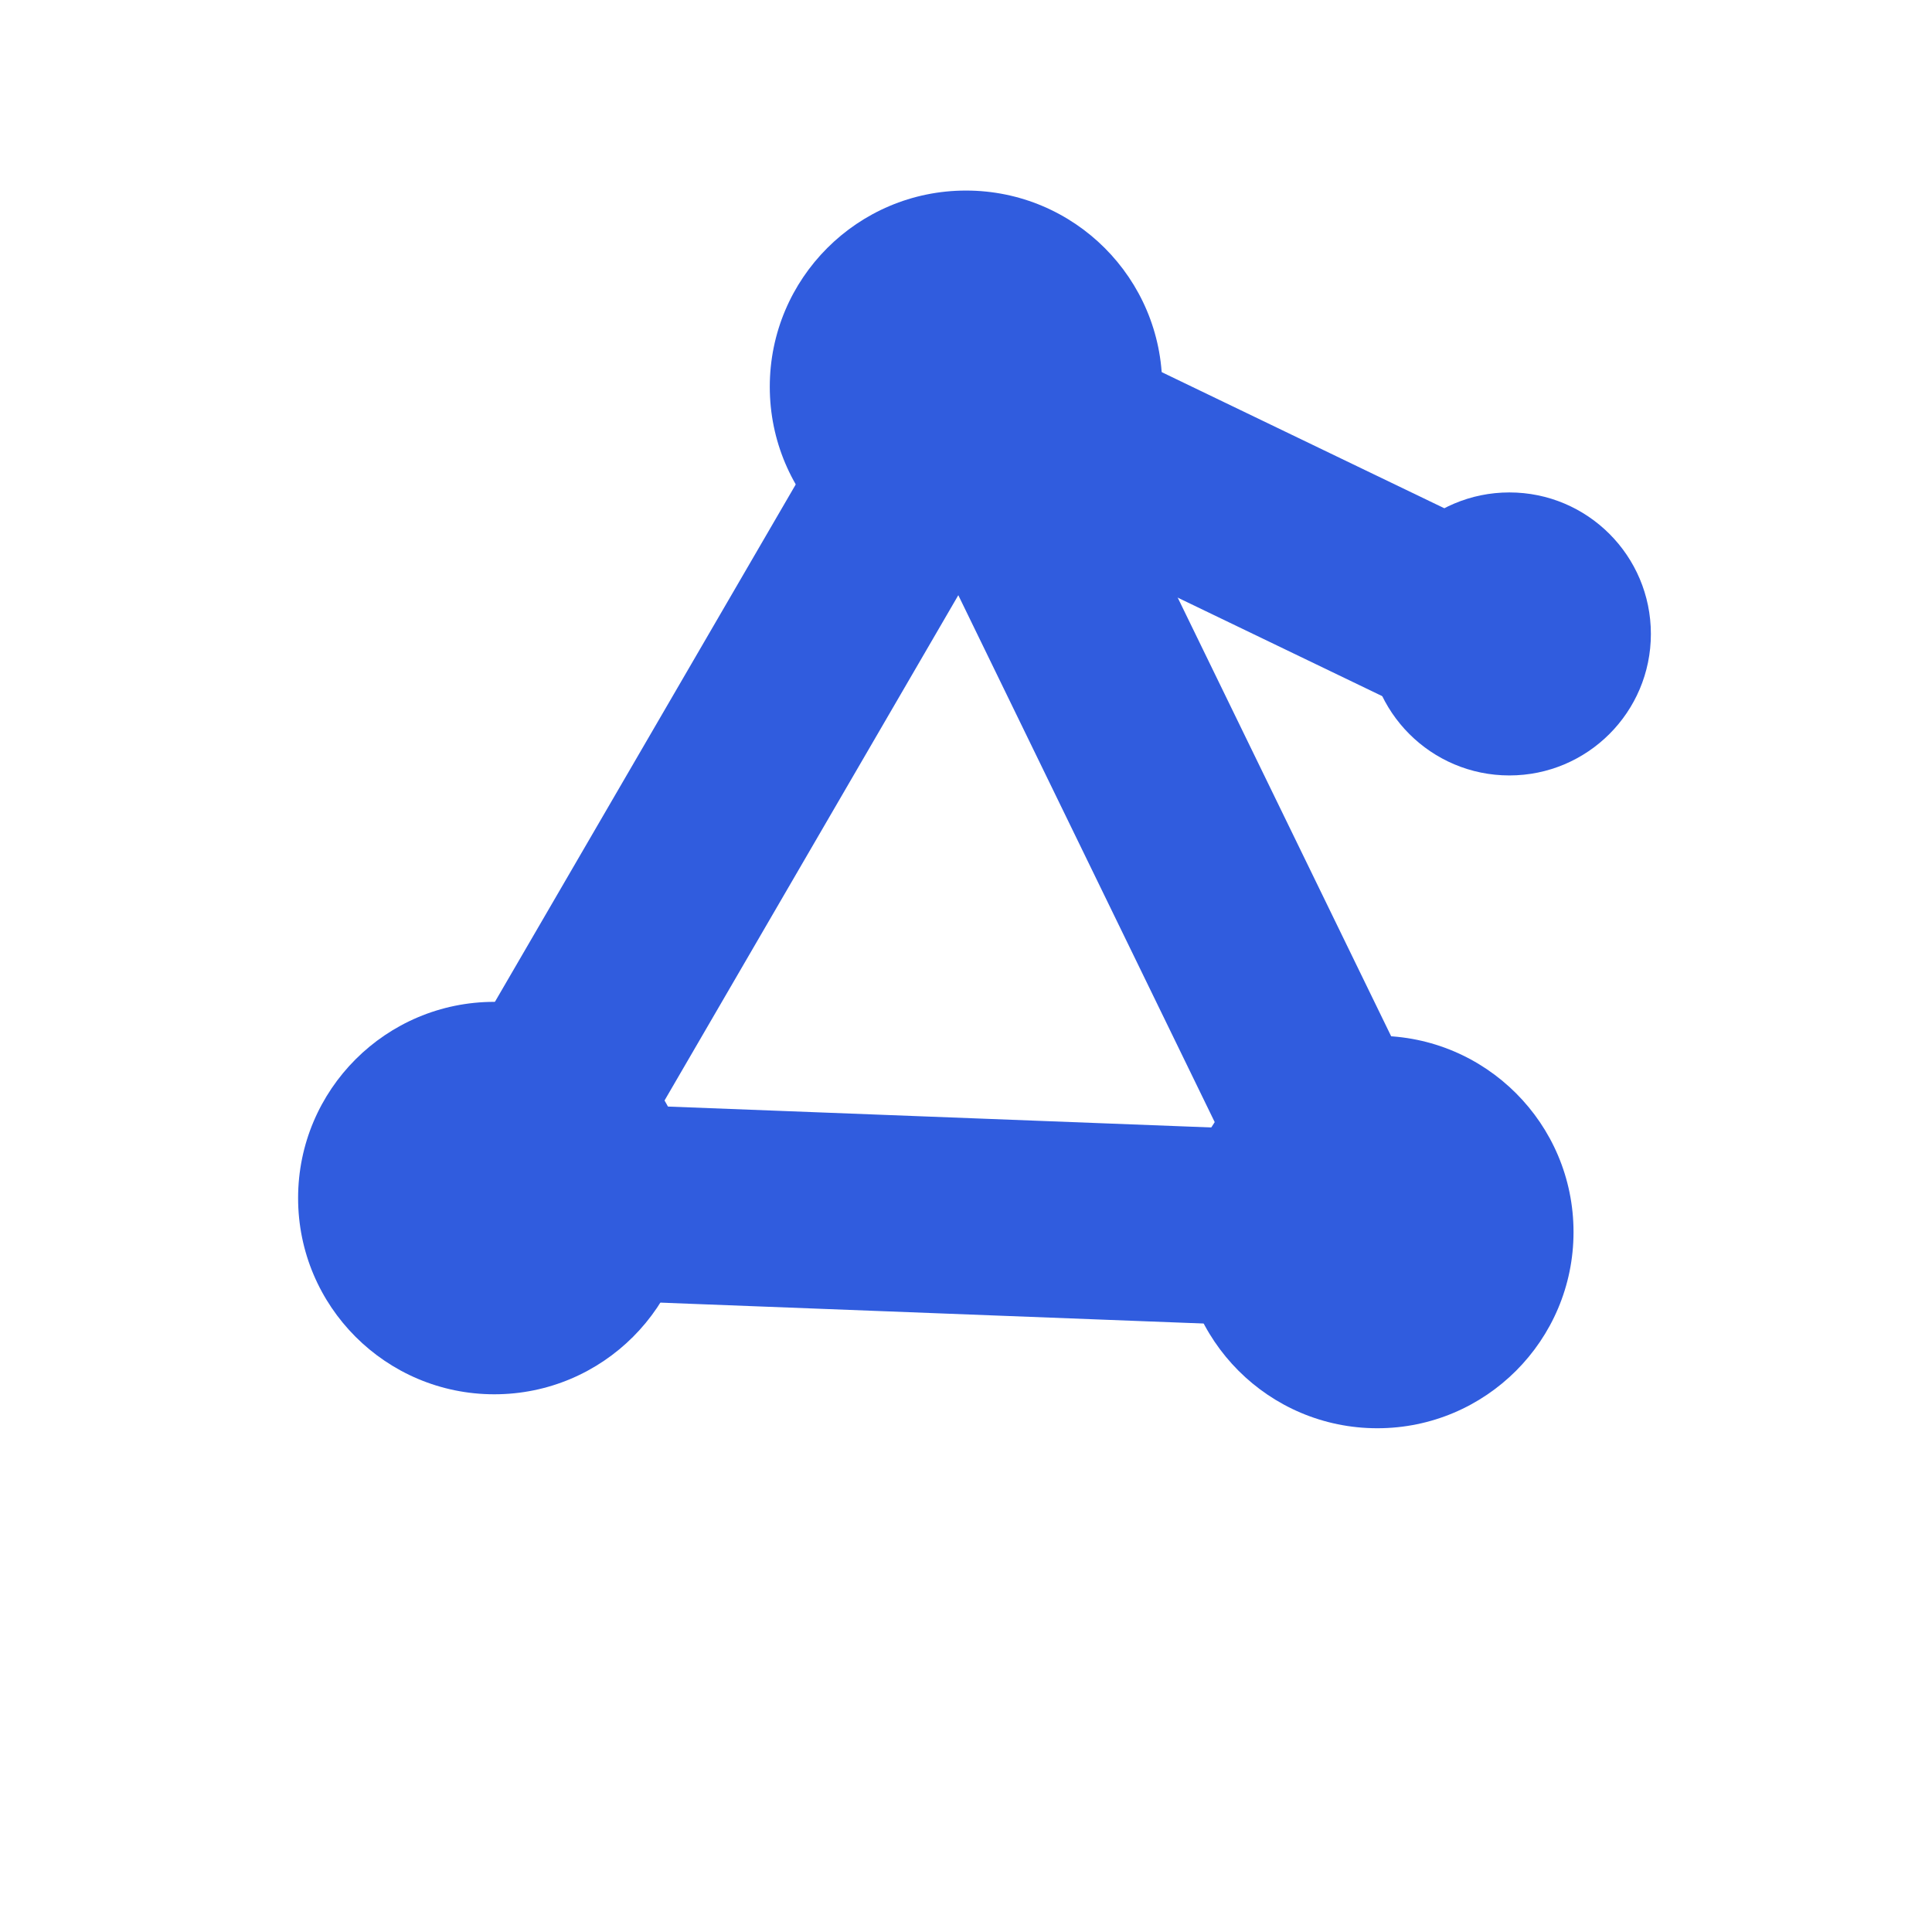
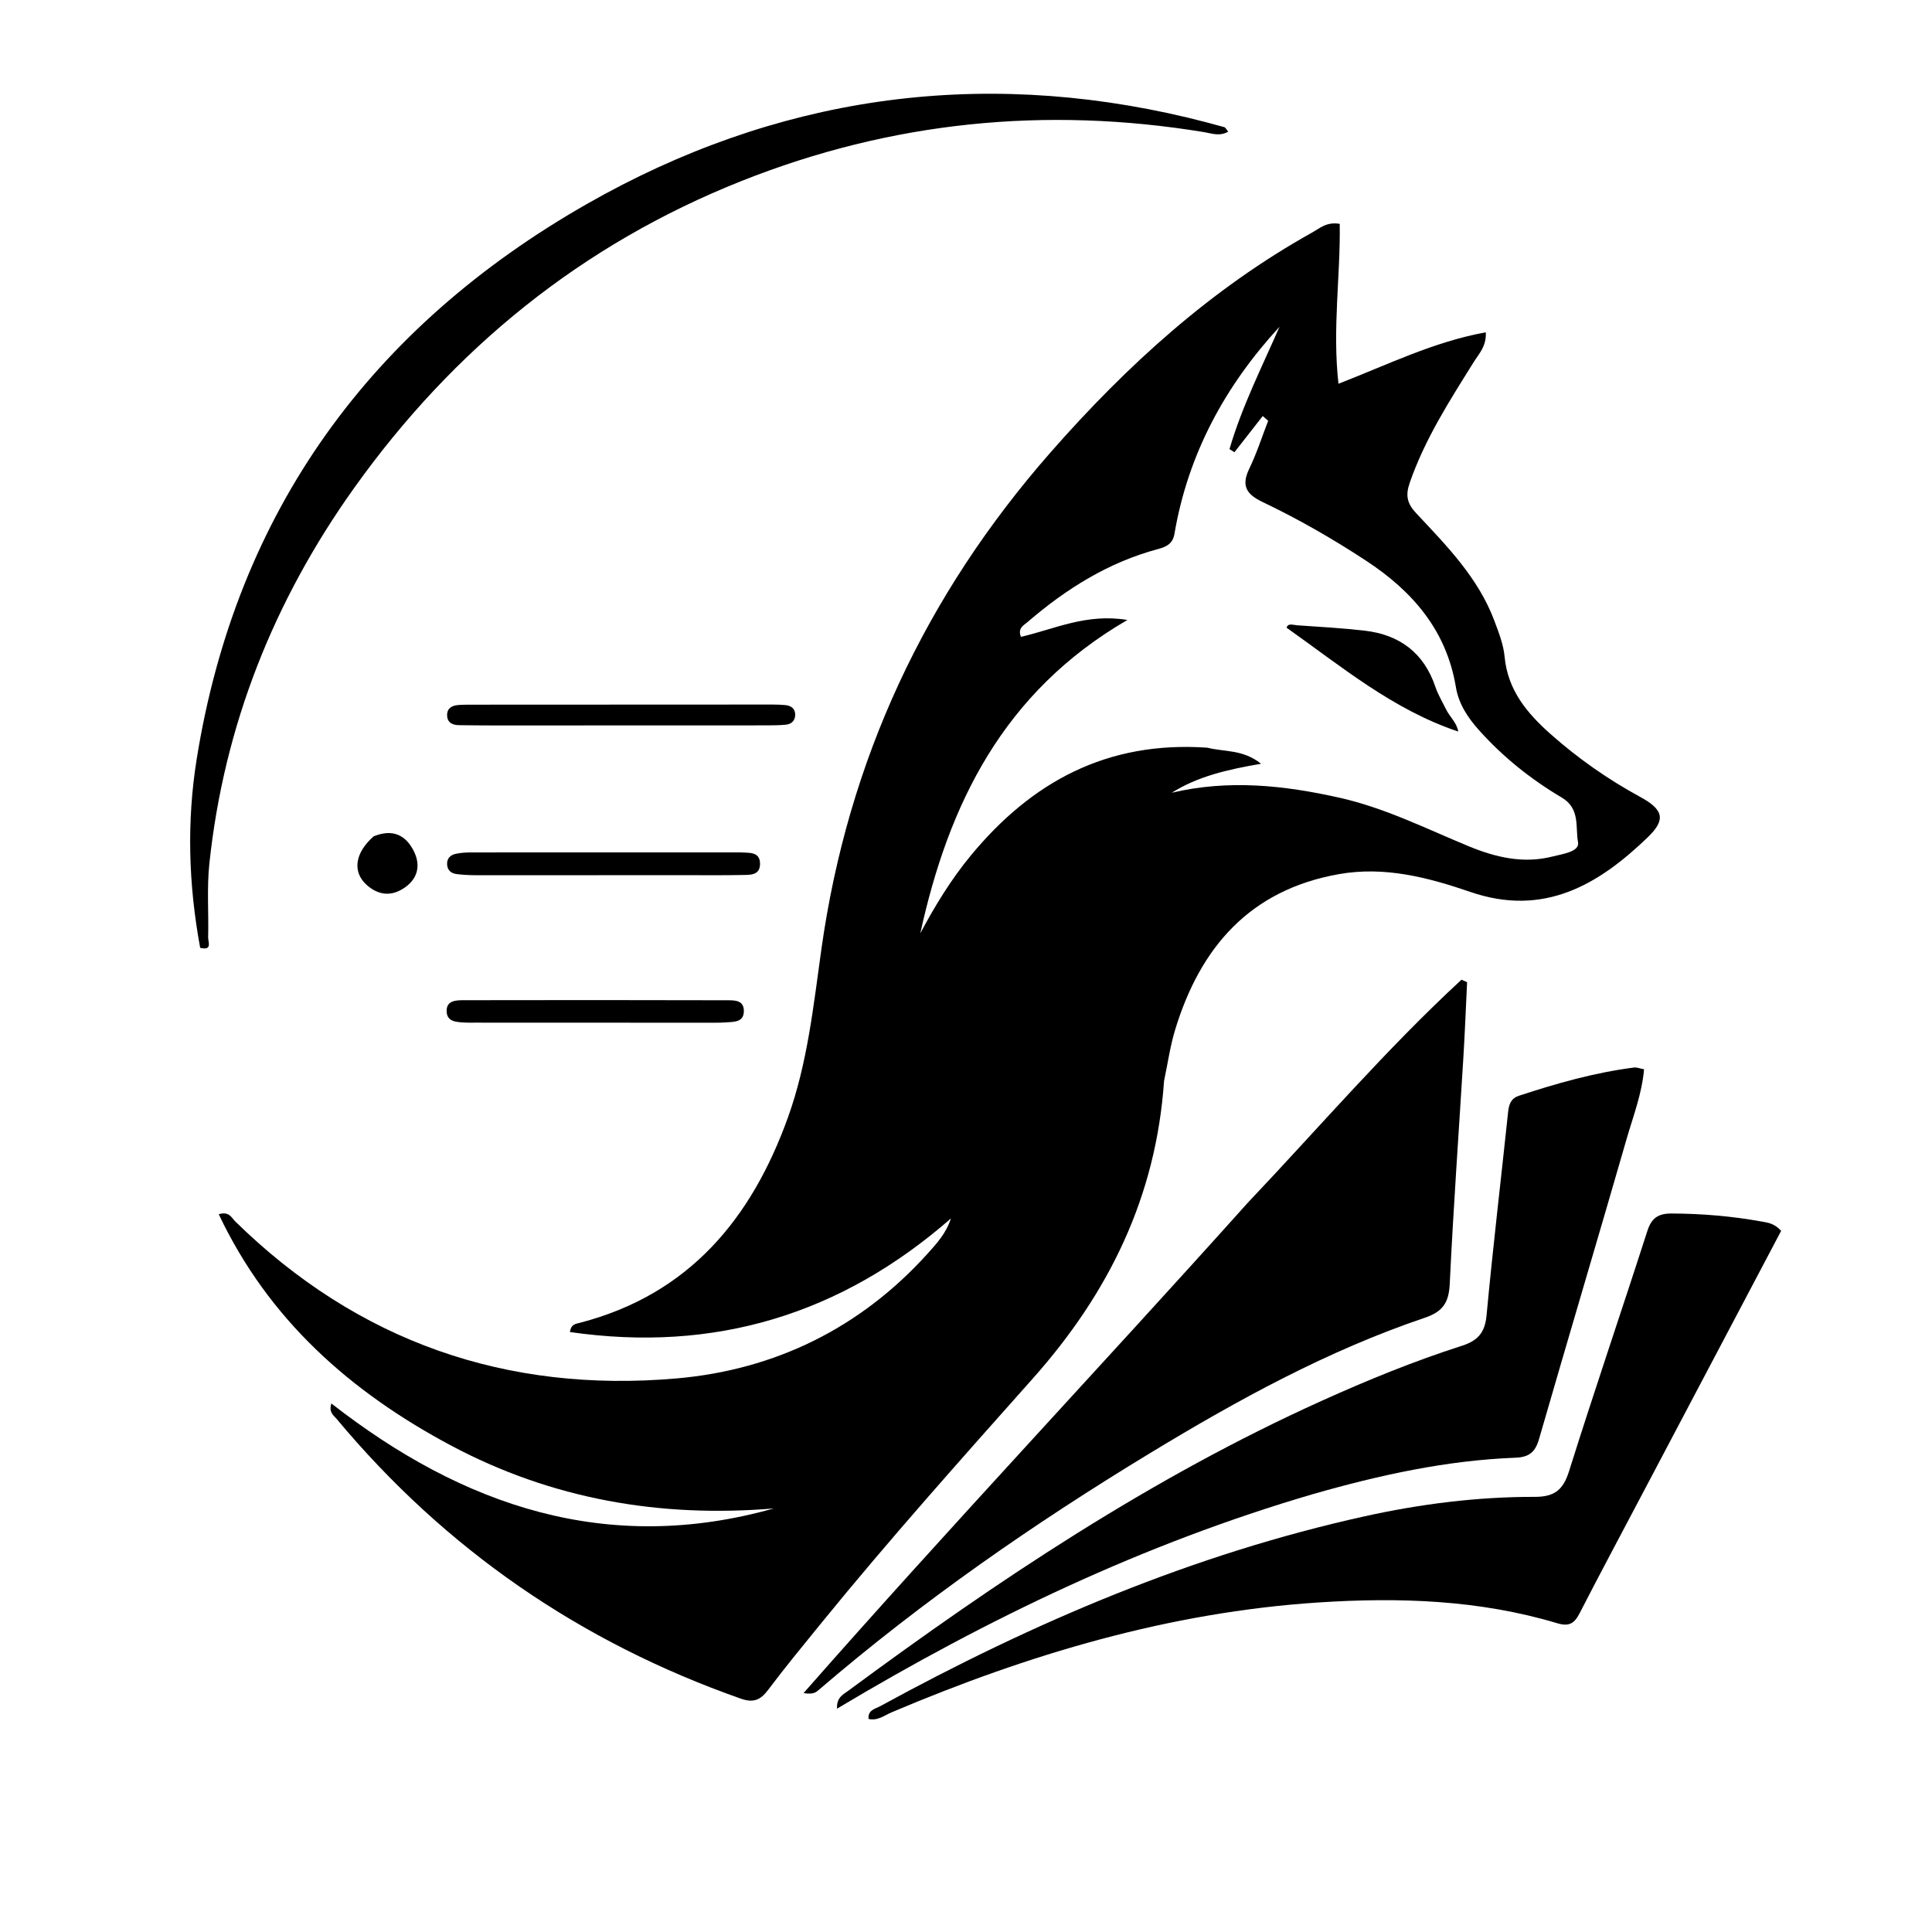
- <svg xmlns="http://www.w3.org/2000/svg" width="1024" height="1024" viewBox="0 0 1024 1024" fill="none">
-   <path d="M512 205 L262 635" stroke="#305CDE" stroke-width="104" stroke-linecap="round" />
-   <path d="M512 205 L730 653" stroke="#305CDE" stroke-width="104" stroke-linecap="round" />
-   <path d="M512 205 L784 336" stroke="#305CDE" stroke-width="104" stroke-linecap="round" />
-   <path d="M262 635 L730 653" stroke="#305CDE" stroke-width="104" stroke-linecap="round" />
-   <circle cx="512" cy="205" r="104" fill="#305CDE" />
-   <circle cx="262" cy="635" r="104" fill="#305CDE" />
-   <circle cx="730" cy="653" r="104" fill="#305CDE" />
-   <circle cx="800" cy="336" r="75" fill="#305CDE" />
+ <svg xmlns="http://www.w3.org/2000/svg" version="1.1" id="Layer_1" x="0px" y="0px" width="100%" viewBox="0 0 512 512" enable-background="new 0 0 512 512" xml:space="preserve">
+   <path fill="#000000" opacity="1" stroke="none" d=" M308.482,286.481   C306.375,317.26 293.771,342.767 273.725,365.298   C254.687,386.696 235.596,408.069 217.513,430.3   C212.783,436.115 208.02,441.909 203.513,447.894   C201.508,450.555 199.612,451.316 196.344,450.167   C153.847,435.226 118.068,410.622 89.201,376.015   C88.407,375.063 87.066,374.302 87.82,371.934   C122.714,399.181 160.949,412.167 205.068,399.751   C174.94,402.273 146.212,397.313 119.462,383.046   C92.932,368.897 71.226,349.788 57.967,321.784   C60.761,320.948 61.358,322.725 62.302,323.651   C94.888,355.609 134.302,369.234 179.333,365.294   C205.35,363.018 227.993,351.972 245.81,332.239   C248.241,329.546 250.724,326.854 252.006,322.9   C222.857,348.38 189.342,358.531 151.043,353.004   C151.323,350.869 152.659,350.819 153.718,350.544   C182.605,343.031 199.158,322.998 208.83,296.092   C213.994,281.728 215.567,266.599 217.668,251.614   C224.688,201.536 245.165,157.747 278.494,119.786   C298.649,96.829 320.967,76.539 347.795,61.585   C349.753,60.494 351.546,58.728 355.042,59.322   C355.26,73.152 353.06,87.131 354.712,101.699   C367.821,96.617 380.011,90.55 393.749,88.07   C393.956,91.741 391.954,93.712 390.604,95.871   C384.16,106.189 377.574,116.399 373.563,128.032   C372.43,131.318 372.919,133.463 375.292,135.996   C383.37,144.618 391.745,153.1 396.013,164.489   C397.177,167.594 398.438,170.811 398.741,174.063   C399.567,182.933 404.746,189.064 410.941,194.556   C418.189,200.982 426.096,206.523 434.626,211.166   C440.765,214.508 441.578,217.144 436.745,221.816   C423.597,234.522 409.1,243.054 389.633,236.365   C378.453,232.523 366.92,229.514 354.832,231.653   C331.278,235.822 318.091,250.994 311.425,272.895   C310.122,277.175 309.497,281.66 308.482,286.481  M319.979,198.147   C324.373,199.297 329.363,198.53 334.201,202.405   C325.193,203.943 317.434,205.755 310.515,210.09   C325.502,206.539 340.197,208.086 354.982,211.405   C366.987,214.101 377.836,219.552 389.043,224.193   C396.256,227.18 403.618,228.971 411.411,226.988   C414.069,226.311 418.676,225.728 418.195,223.201   C417.449,219.28 418.854,214.302 413.888,211.364   C405.702,206.522 398.271,200.587 391.888,193.433   C388.945,190.133 386.555,186.505 385.832,182.127   C383.336,167.027 374.31,156.648 361.99,148.569   C353.203,142.807 344.099,137.569 334.629,133.054   C330.293,130.987 328.878,128.734 331.075,124.192   C333.049,120.113 334.434,115.75 336.079,111.513   C335.598,111.093 335.117,110.673 334.636,110.254   C332.137,113.45 329.639,116.647 327.14,119.844   C326.703,119.569 326.266,119.294 325.829,119.019   C329.104,107.788 334.403,97.308 339.085,86.596   C324.615,102.312 314.845,120.357 311.238,141.486   C310.805,144.022 309.241,144.878 306.88,145.509   C293.74,149.021 282.516,156.067 272.309,164.852   C271.314,165.708 269.618,166.457 270.569,168.764   C279.363,166.764 287.874,162.482 298.773,164.297   C265.829,183.421 251.382,213.139 243.887,247.345   C247.772,240.048 252.077,232.995 257.349,226.628   C273.35,207.302 293.278,196.281 319.979,198.147  z" />
+   <path fill="#000000" opacity="1" stroke="none" d=" M330.698,318.715   C349.633,298.751 367.329,278.07 387.312,259.631   C387.807,259.85 388.301,260.069 388.795,260.288   C388.477,266.832 388.225,273.379 387.828,279.918   C386.606,300.023 385.154,320.116 384.198,340.233   C383.964,345.155 382.386,347.597 377.653,349.195   C351.787,357.932 327.977,371.018 304.762,385.104   C273.985,403.779 244.448,424.276 217.077,447.761   C216.34,448.394 215.642,449.143 212.951,448.683   C251.861,404.416 291.723,362.2 330.698,318.715  z" />
+   <path fill="#000000" opacity="1" stroke="none" d=" M436.191,394.092   C430.202,405.475 424.287,416.478 418.582,427.589   C417.182,430.315 415.731,431.086 412.696,430.176   C391.979,423.963 370.761,423.271 349.355,424.674   C309.819,427.267 272.507,438.427 236.263,453.794   C234.374,454.595 232.586,456.104 230.177,455.534   C229.945,453.159 231.972,452.861 233.251,452.161   C273.912,429.936 316.217,411.874 361.651,401.834   C376.493,398.554 391.537,396.66 406.739,396.683   C411.907,396.691 414.246,394.883 415.814,389.887   C422.494,368.606 429.717,347.496 436.551,326.262   C437.67,322.786 439.427,321.577 443,321.591   C451.027,321.623 458.966,322.29 466.854,323.72   C468.485,324.016 470.169,324.162 472.024,326.188   C460.222,348.535 448.282,371.144 436.191,394.092  z" />
+   <path fill="#000000" opacity="1" stroke="none" d=" M347.844,395.985   C303.149,409.09 261.869,428.858 221.821,452.816   C221.658,449.796 223.508,449.024 224.822,448.052   C264.39,418.805 305.202,391.585 350.23,371.246   C362.376,365.759 374.704,360.72 387.392,356.654   C391.597,355.307 393.519,353.21 393.949,348.623   C395.637,330.593 397.777,312.605 399.677,294.594   C399.89,292.569 400.493,291.056 402.523,290.388   C412.496,287.107 422.575,284.248 433.02,282.907   C433.768,282.811 434.573,283.164 435.695,283.372   C435.11,289.949 432.794,295.85 431.067,301.842   C423.421,328.375 415.52,354.834 407.86,381.363   C406.87,384.793 405.261,386.17 401.628,386.308   C383.4,387.002 365.708,390.87 347.844,395.985  z" />
+   <path fill="#000000" opacity="1" stroke="none" d=" M53.046,251.179   C49.939,234.336 49.471,217.708 52.124,201.166   C62.679,135.376 98.458,86.621 155.541,54.052   C205.19,25.724 258.703,17.791 314.808,31.182   C318.031,31.951 321.233,32.806 324.427,33.689   C324.781,33.787 325.011,34.329 325.492,34.889   C323.196,36.217 321.061,35.337 319.078,35.011   C277.042,28.112 236.197,32.196 196.542,47.953   C154.134,64.803 120.167,92.432 93.827,129.351   C72.572,159.143 59.344,192.324 55.478,228.911   C54.799,235.34 55.323,241.891 55.162,248.383   C55.131,249.616 56.352,252.012 53.046,251.179  z" />
+   <path fill="#000000" opacity="1" stroke="none" d=" M175,231.935   C158.337,231.94 142.175,231.954 126.012,231.938   C124.352,231.937 122.682,231.846 121.036,231.643   C119.585,231.464 118.56,230.66 118.487,229.055   C118.413,227.442 119.396,226.56 120.81,226.265   C122.101,225.995 123.45,225.903 124.774,225.902   C148.435,225.882 172.095,225.889 195.756,225.89   C195.923,225.89 196.09,225.883 196.256,225.895   C198.532,226.058 201.472,225.608 201.417,229.029   C201.368,232.09 198.595,231.846 196.494,231.886   C191.497,231.984 186.497,231.925 181.499,231.929   C179.499,231.931 177.5,231.932 175,231.935  z" />
+   <path fill="#000000" opacity="1" stroke="none" d=" M185.943,271.032   C165.504,271.026 145.554,271.019 125.604,271.011   C124.772,271.011 123.939,271.039 123.11,270.987   C120.922,270.848 118.348,270.811 118.361,267.853   C118.372,265.118 120.91,265.07 122.847,265.066   C146.121,265.017 169.396,265.023 192.67,265.082   C194.588,265.087 197.092,264.993 197.13,267.837   C197.173,270.957 194.521,270.787 192.416,270.941   C190.43,271.086 188.428,271.01 185.943,271.032  z" />
+   <path fill="#000000" opacity="1" stroke="none" d=" M131.027,192.253   C127.54,192.231 124.547,192.235 121.556,192.174   C119.893,192.14 118.551,191.5 118.491,189.62   C118.431,187.762 119.681,186.993 121.355,186.849   C122.512,186.749 123.68,186.747 124.843,186.746   C151.447,186.729 178.051,186.716 204.655,186.711   C205.817,186.711 206.984,186.75 208.14,186.86   C209.633,187.002 210.715,187.785 210.734,189.353   C210.751,190.852 209.861,191.887 208.329,192.04   C206.68,192.206 205.013,192.23 203.353,192.231   C179.409,192.246 155.465,192.247 131.027,192.253  z" />
+   <path fill="#000000" opacity="1" stroke="none" d=" M99.016,221.644   C104.13,219.549 107.584,221.367 109.68,225.588   C111.501,229.256 110.784,232.777 107.248,235.231   C103.804,237.621 100.341,237.315 97.229,234.565   C93.355,231.14 93.967,226.082 99.016,221.644  z" />
+   <path fill="#000000" opacity="1" stroke="none" d=" M383.131,187.813   C384.21,190.054 386.063,191.469 386.447,193.87   C369.176,188.099 355.491,176.627 340.956,166.349   C341.34,165.046 342.717,165.634 343.734,165.704   C349.712,166.117 355.704,166.447 361.653,167.135   C370.932,168.208 377.366,173.022 380.411,182.076   C381.043,183.956 382.089,185.698 383.131,187.813  z" />
</svg>
